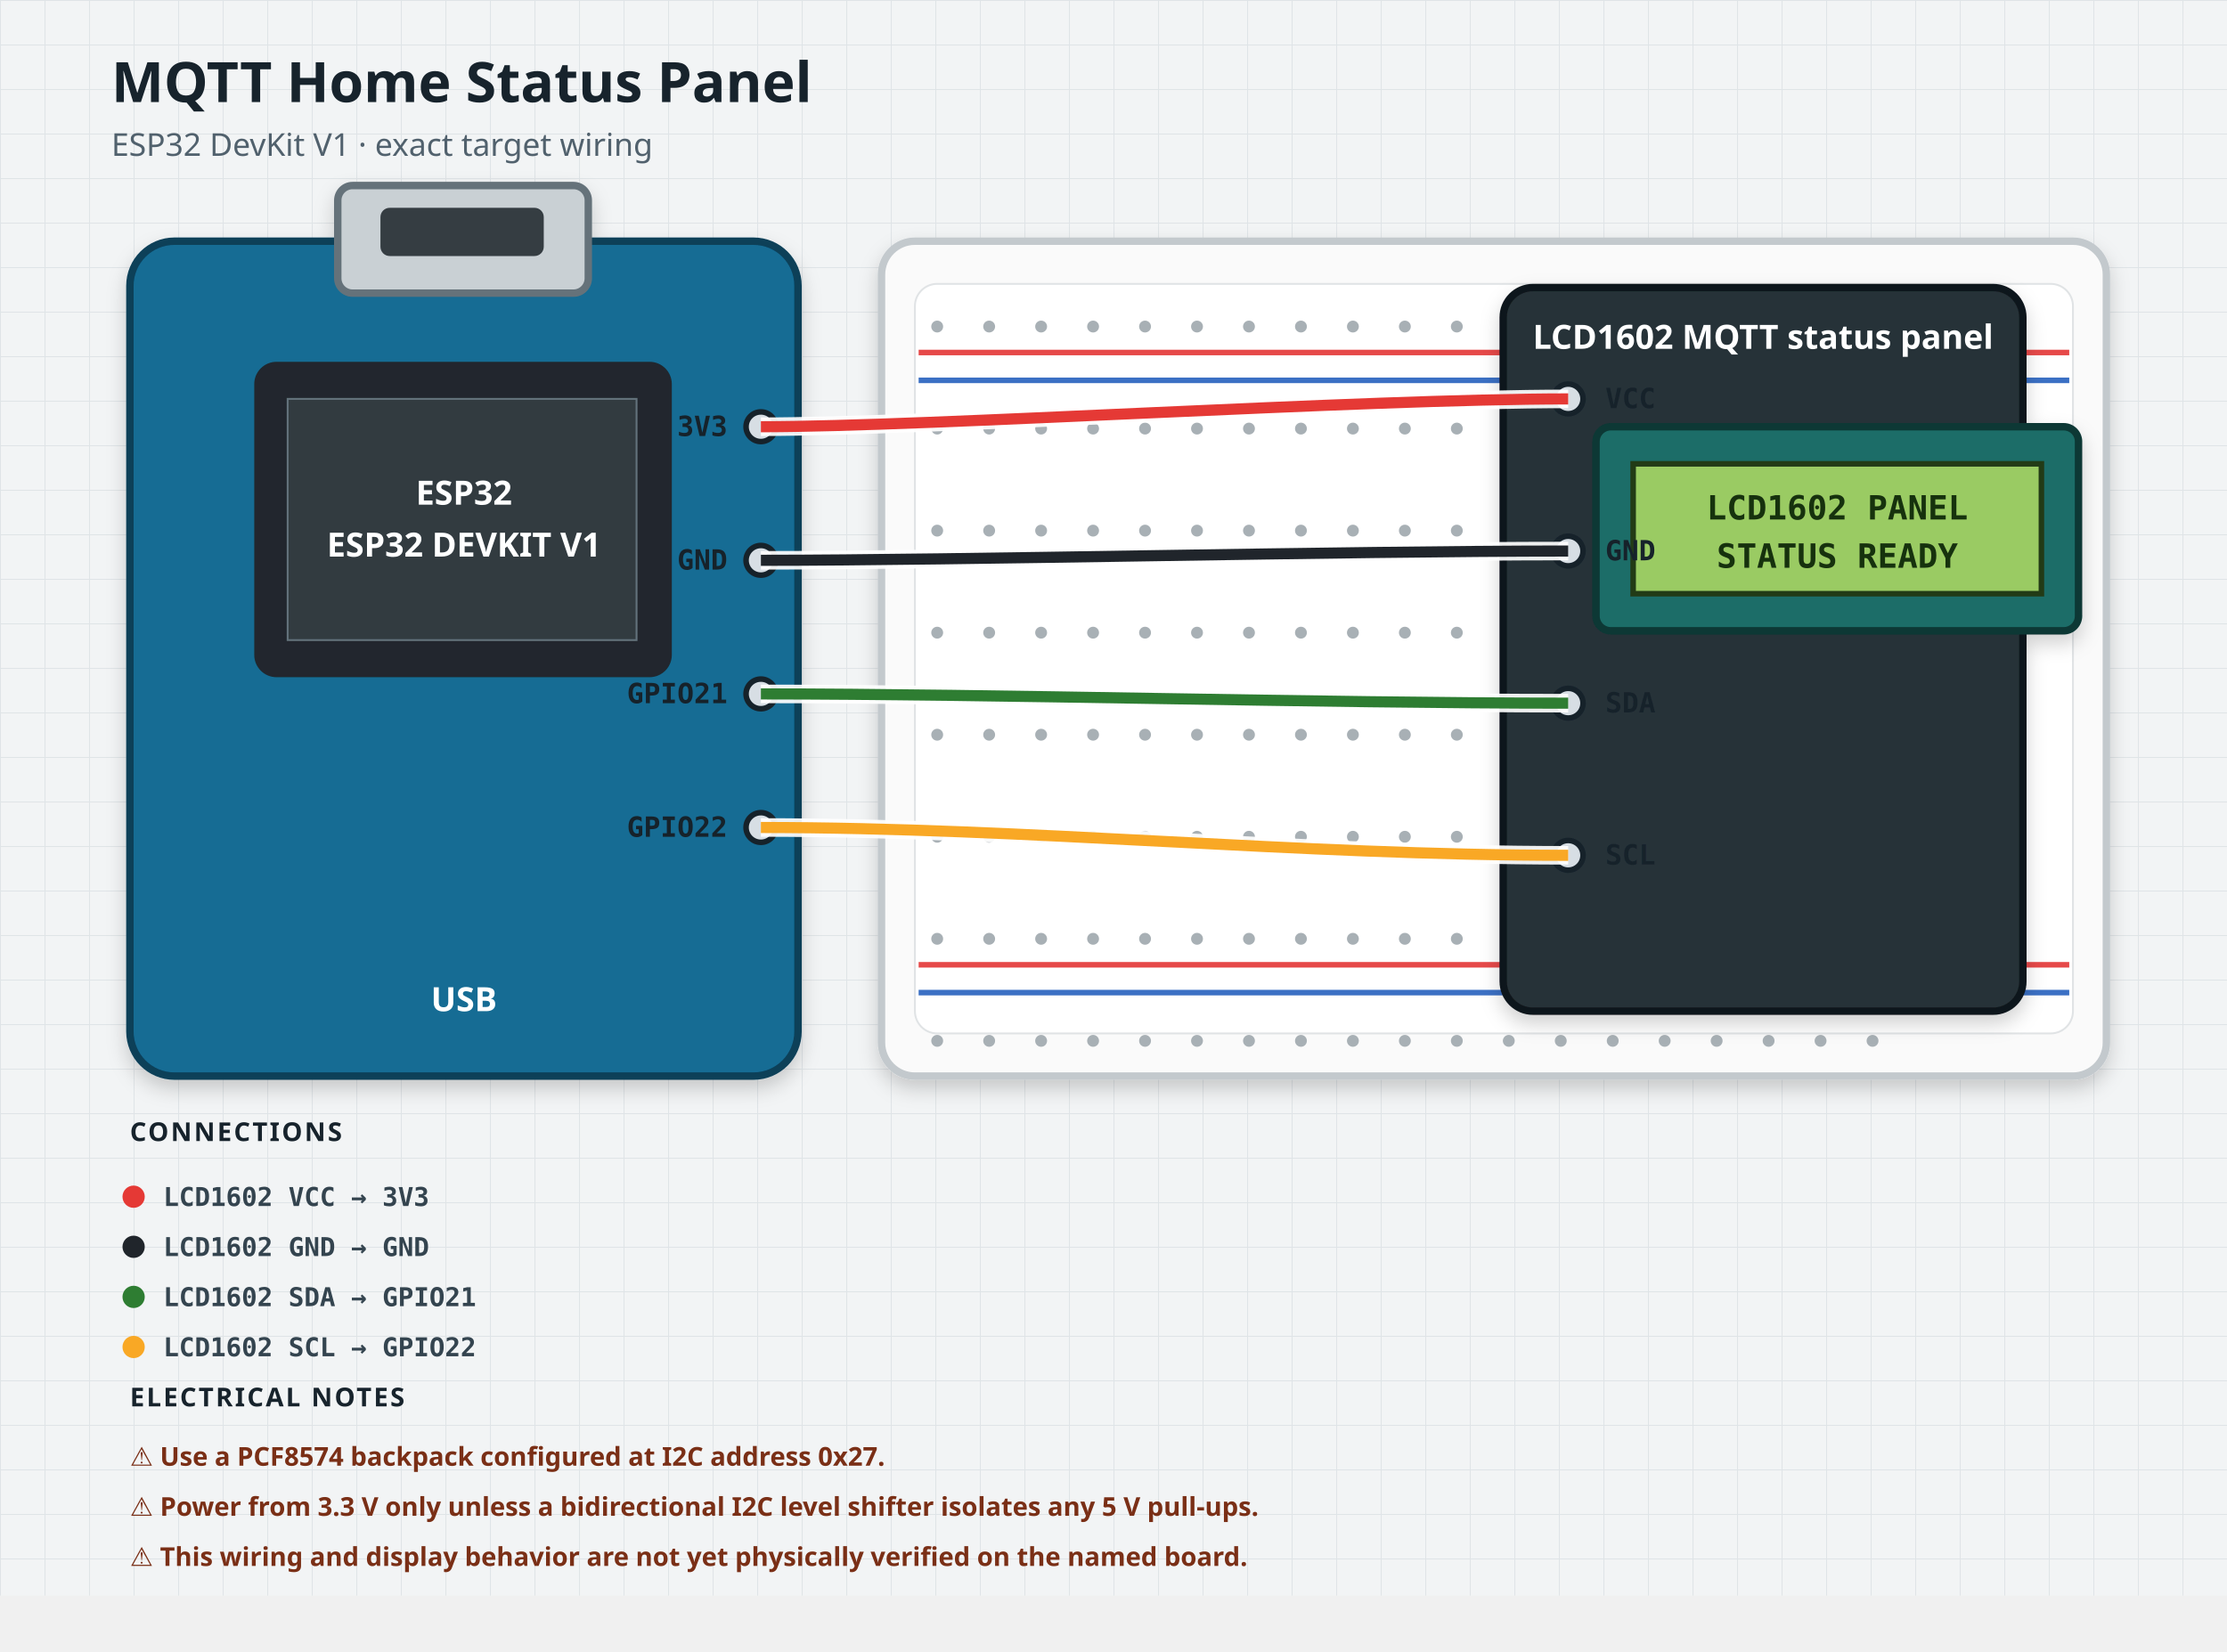
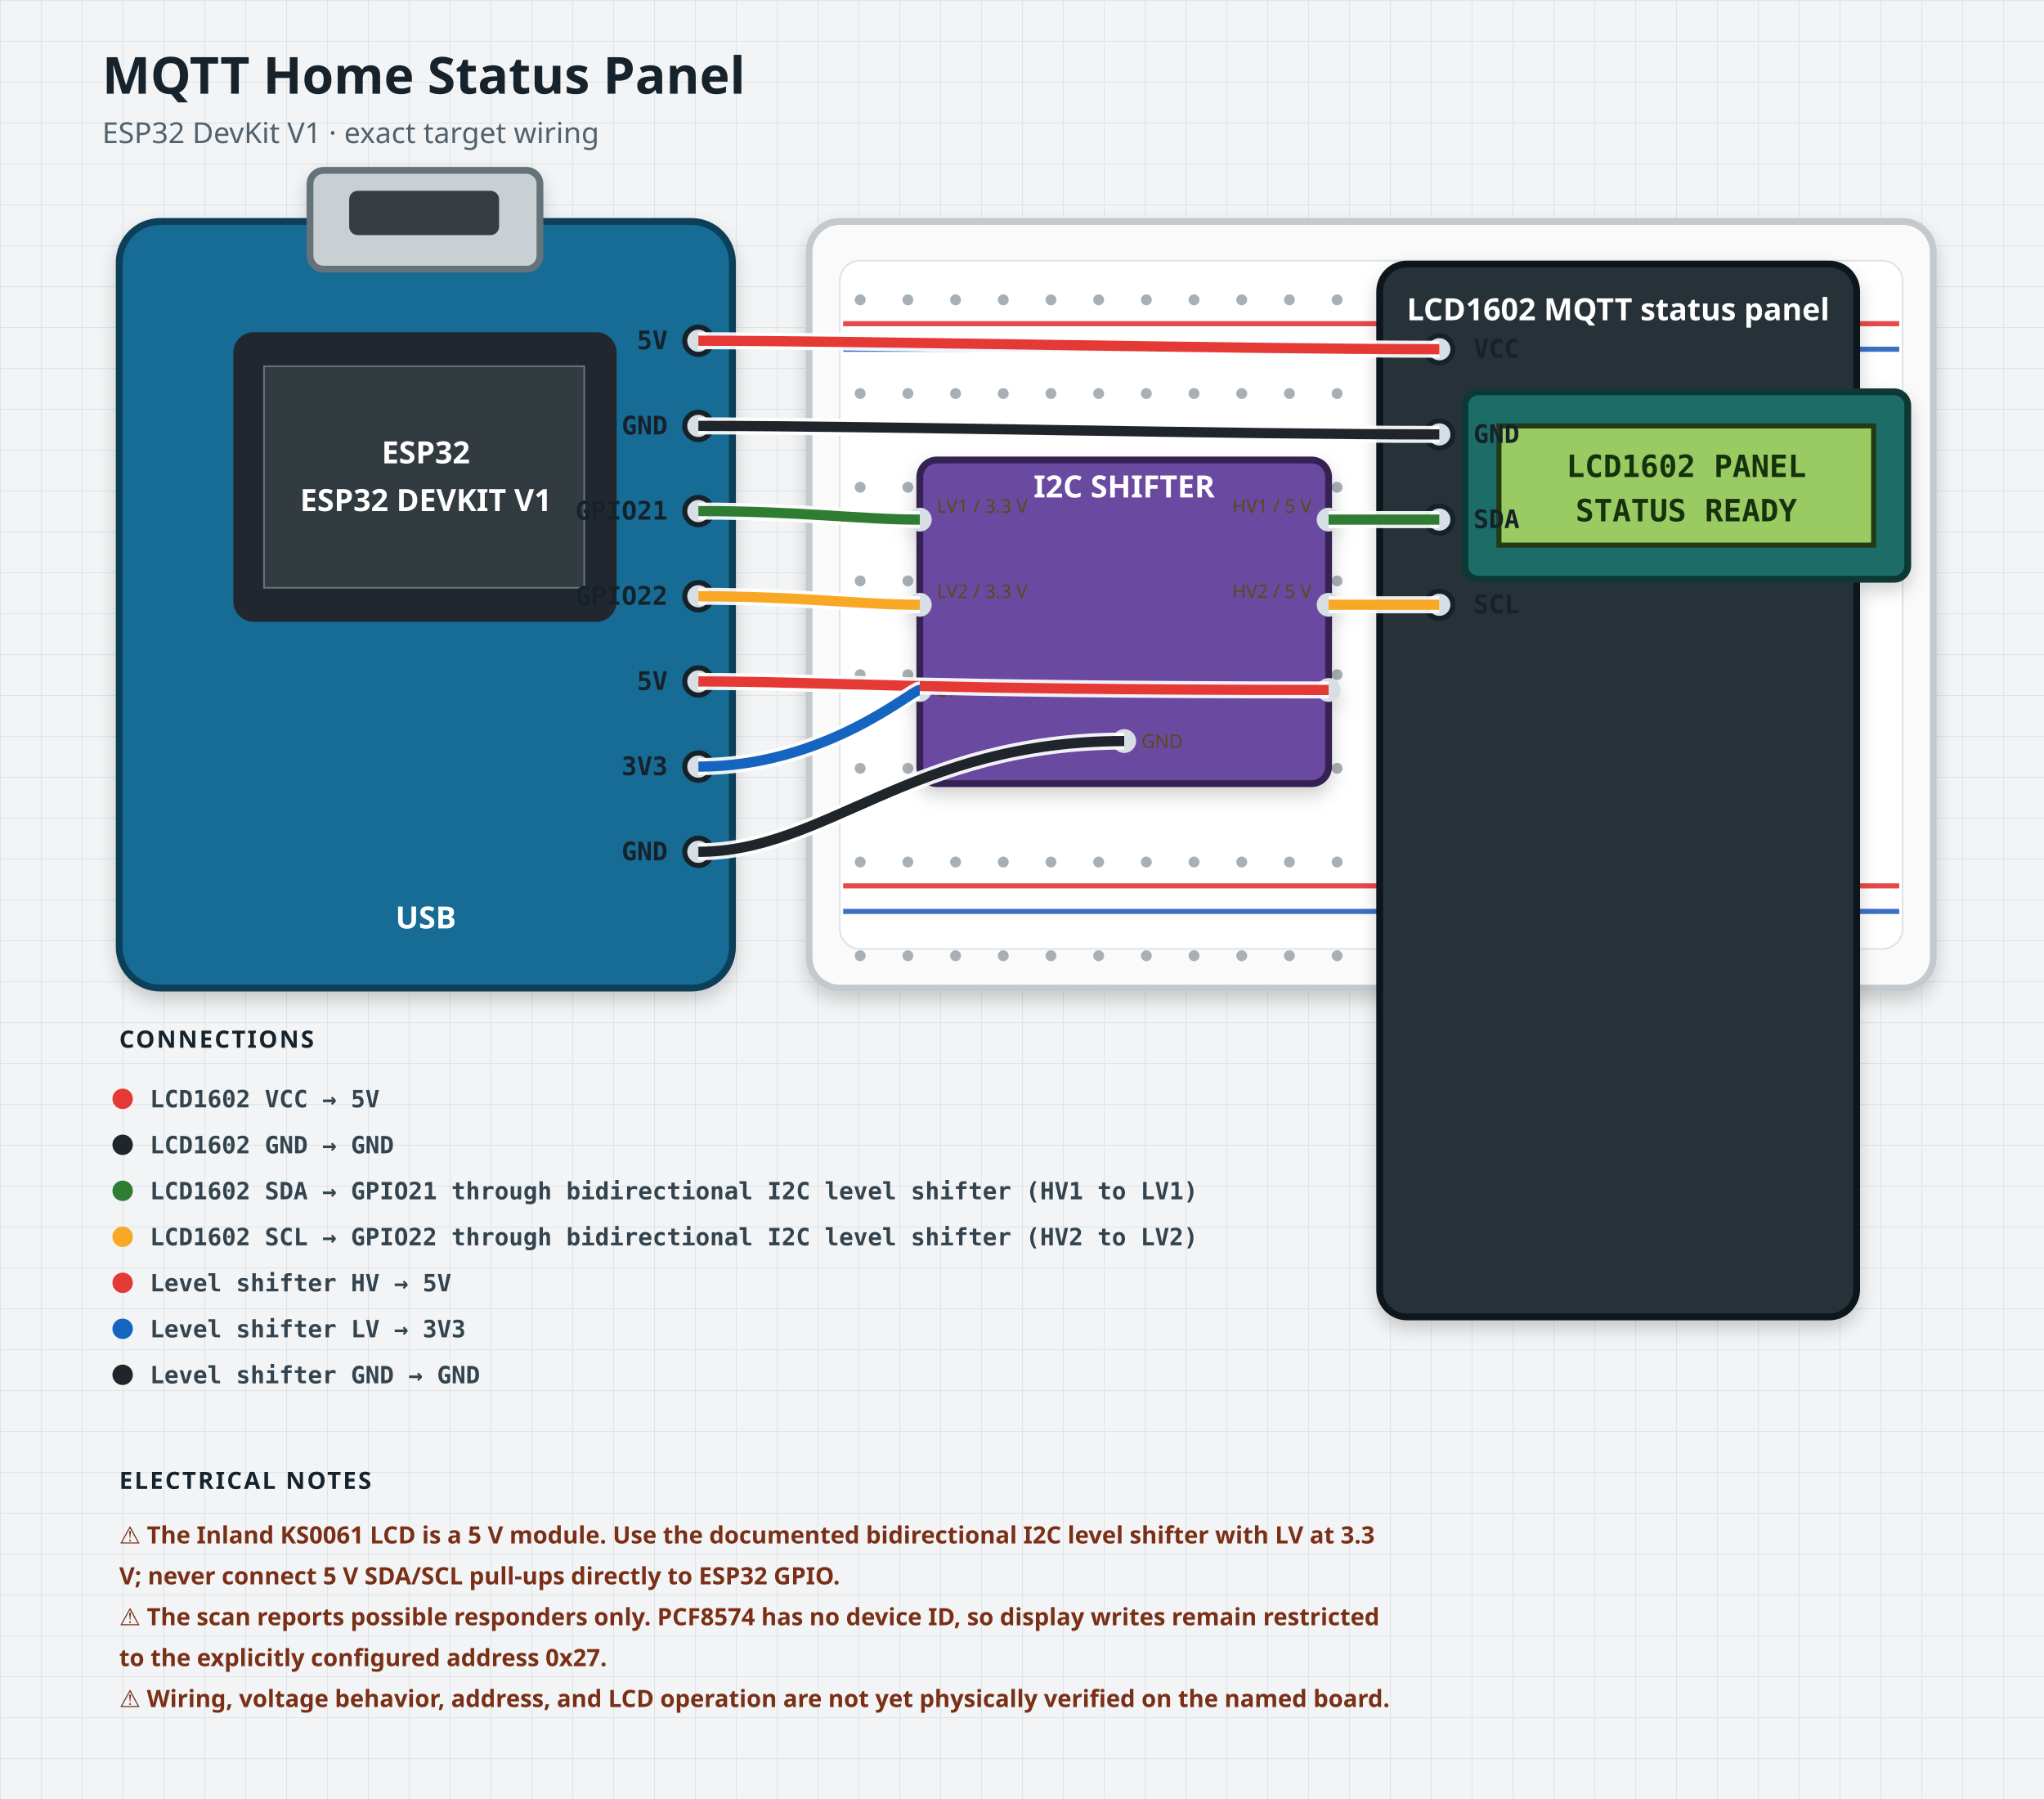
- <svg xmlns="http://www.w3.org/2000/svg" viewBox="0 0 1200 890" role="img" aria-labelledby="title desc">
+ <svg xmlns="http://www.w3.org/2000/svg" viewBox="0 0 1200 1056" role="img" aria-labelledby="title desc">
  <style>.heading{font:700 30px system-ui;fill:#17232c}.sub{font:500 17px system-ui;fill:#51616d}.board{font:700 18px system-ui;fill:white}.pin{font:700 15px ui-monospace,monospace;fill:#17232c}.section{font:700 14px system-ui;fill:#17232c;letter-spacing:.08em}.connection{font:600 14px ui-monospace,monospace;fill:#34444f}.warning{font:650 14px system-ui;fill:#7a2f16}.resistor{font:700 12px ui-monospace,monospace;fill:#5d4a18}.tiny{font:11px system-ui;fill:#5d4a18}</style>
  <defs>
    <pattern id="grid" width="24" height="24" patternUnits="userSpaceOnUse">
      <path d="M24 0H0V24" fill="none" stroke="#dfe4e7" stroke-width="1" />
    </pattern>
    <filter id="shadow">
      <feDropShadow dx="0" dy="5" stdDeviation="5" flood-opacity=".18" />
    </filter>
  </defs>
-   <rect width="1200" height="860" fill="#f2f4f5" />
-   <rect width="1200" height="860" fill="url(#grid)" />
+   <rect width="1200" height="1056" fill="#f2f4f5" />
+   <rect width="1200" height="1056" fill="url(#grid)" />
  <text x="60" y="55" class="heading">MQTT Home Status Panel</text>
  <text x="60" y="84" class="sub">ESP32 DevKit V1 · exact target wiring</text>
  <g filter="url(#shadow)">
    <rect x="70" y="130" width="360" height="450" rx="24" fill="#146c94" stroke="#0b3f59" stroke-width="4" />
    <rect x="182" y="100" width="135" height="58" rx="8" fill="#c9d0d4" stroke="#65727a" stroke-width="4" />
    <rect x="205" y="112" width="88" height="26" rx="5" fill="#343c42" />
    <rect x="137" y="195" width="225" height="170" rx="12" fill="#20282e" />
    <path d="M155 215h188v130H155z" fill="#303a41" stroke="#64727b" />
    <text x="250" y="272" text-anchor="middle" class="board">ESP32</text>
    <text x="250" y="300" text-anchor="middle" class="board">ESP32 DEVKIT V1</text>
    <text x="250" y="545" text-anchor="middle" class="board">USB</text>
-     <circle cx="410" cy="230" r="8" fill="#d7dee4" stroke="#17232c" stroke-width="3" />
-     <text x="392" y="235" text-anchor="end" class="pin">3V3</text>
-     <circle cx="410" cy="302" r="8" fill="#d7dee4" stroke="#17232c" stroke-width="3" />
-     <text x="392" y="307" text-anchor="end" class="pin">GND</text>
-     <circle cx="410" cy="374" r="8" fill="#d7dee4" stroke="#17232c" stroke-width="3" />
-     <text x="392" y="379" text-anchor="end" class="pin">GPIO21</text>
-     <circle cx="410" cy="446" r="8" fill="#d7dee4" stroke="#17232c" stroke-width="3" />
-     <text x="392" y="451" text-anchor="end" class="pin">GPIO22</text>
+     <circle cx="410" cy="200" r="8" fill="#d7dee4" stroke="#17232c" stroke-width="3" />
+     <text x="392" y="205" text-anchor="end" class="pin">5V</text>
+     <circle cx="410" cy="250" r="8" fill="#d7dee4" stroke="#17232c" stroke-width="3" />
+     <text x="392" y="255" text-anchor="end" class="pin">GND</text>
+     <circle cx="410" cy="300" r="8" fill="#d7dee4" stroke="#17232c" stroke-width="3" />
+     <text x="392" y="305" text-anchor="end" class="pin">GPIO21</text>
+     <circle cx="410" cy="350" r="8" fill="#d7dee4" stroke="#17232c" stroke-width="3" />
+     <text x="392" y="355" text-anchor="end" class="pin">GPIO22</text>
+     <circle cx="410" cy="400" r="8" fill="#d7dee4" stroke="#17232c" stroke-width="3" />
+     <text x="392" y="405" text-anchor="end" class="pin">5V</text>
+     <circle cx="410" cy="450" r="8" fill="#d7dee4" stroke="#17232c" stroke-width="3" />
+     <text x="392" y="455" text-anchor="end" class="pin">3V3</text>
+     <circle cx="410" cy="500" r="8" fill="#d7dee4" stroke="#17232c" stroke-width="3" />
+     <text x="392" y="505" text-anchor="end" class="pin">GND</text>
  </g>
  <g filter="url(#shadow)">
    <rect x="475" y="130" width="660" height="450" rx="18" fill="#fafafa" stroke="#c3c9cd" stroke-width="4" />
    <rect x="493" y="153" width="624" height="404" rx="12" fill="#fff" stroke="#e0e3e5" />
    <circle cx="505" cy="176" r="3.2" fill="#a8b0b5" />
    <circle cx="533" cy="176" r="3.2" fill="#a8b0b5" />
    <circle cx="561" cy="176" r="3.2" fill="#a8b0b5" />
    <circle cx="589" cy="176" r="3.2" fill="#a8b0b5" />
    <circle cx="617" cy="176" r="3.2" fill="#a8b0b5" />
    <circle cx="645" cy="176" r="3.2" fill="#a8b0b5" />
    <circle cx="673" cy="176" r="3.2" fill="#a8b0b5" />
    <circle cx="701" cy="176" r="3.2" fill="#a8b0b5" />
    <circle cx="729" cy="176" r="3.2" fill="#a8b0b5" />
    <circle cx="757" cy="176" r="3.2" fill="#a8b0b5" />
    <circle cx="785" cy="176" r="3.2" fill="#a8b0b5" />
    <circle cx="813" cy="176" r="3.2" fill="#a8b0b5" />
    <circle cx="841" cy="176" r="3.2" fill="#a8b0b5" />
    <circle cx="869" cy="176" r="3.2" fill="#a8b0b5" />
    <circle cx="897" cy="176" r="3.2" fill="#a8b0b5" />
    <circle cx="925" cy="176" r="3.2" fill="#a8b0b5" />
    <circle cx="953" cy="176" r="3.2" fill="#a8b0b5" />
    <circle cx="981" cy="176" r="3.2" fill="#a8b0b5" />
    <circle cx="1009" cy="176" r="3.2" fill="#a8b0b5" />
    <circle cx="505" cy="231" r="3.2" fill="#a8b0b5" />
    <circle cx="533" cy="231" r="3.2" fill="#a8b0b5" />
    <circle cx="561" cy="231" r="3.2" fill="#a8b0b5" />
    <circle cx="589" cy="231" r="3.2" fill="#a8b0b5" />
    <circle cx="617" cy="231" r="3.2" fill="#a8b0b5" />
    <circle cx="645" cy="231" r="3.2" fill="#a8b0b5" />
    <circle cx="673" cy="231" r="3.2" fill="#a8b0b5" />
    <circle cx="701" cy="231" r="3.2" fill="#a8b0b5" />
    <circle cx="729" cy="231" r="3.2" fill="#a8b0b5" />
    <circle cx="757" cy="231" r="3.2" fill="#a8b0b5" />
    <circle cx="785" cy="231" r="3.2" fill="#a8b0b5" />
    <circle cx="813" cy="231" r="3.2" fill="#a8b0b5" />
    <circle cx="841" cy="231" r="3.2" fill="#a8b0b5" />
    <circle cx="869" cy="231" r="3.2" fill="#a8b0b5" />
    <circle cx="897" cy="231" r="3.2" fill="#a8b0b5" />
    <circle cx="925" cy="231" r="3.2" fill="#a8b0b5" />
    <circle cx="953" cy="231" r="3.2" fill="#a8b0b5" />
    <circle cx="981" cy="231" r="3.2" fill="#a8b0b5" />
    <circle cx="1009" cy="231" r="3.2" fill="#a8b0b5" />
    <circle cx="505" cy="286" r="3.2" fill="#a8b0b5" />
    <circle cx="533" cy="286" r="3.2" fill="#a8b0b5" />
    <circle cx="561" cy="286" r="3.2" fill="#a8b0b5" />
    <circle cx="589" cy="286" r="3.2" fill="#a8b0b5" />
    <circle cx="617" cy="286" r="3.2" fill="#a8b0b5" />
    <circle cx="645" cy="286" r="3.2" fill="#a8b0b5" />
    <circle cx="673" cy="286" r="3.2" fill="#a8b0b5" />
    <circle cx="701" cy="286" r="3.2" fill="#a8b0b5" />
    <circle cx="729" cy="286" r="3.2" fill="#a8b0b5" />
    <circle cx="757" cy="286" r="3.2" fill="#a8b0b5" />
    <circle cx="785" cy="286" r="3.2" fill="#a8b0b5" />
    <circle cx="813" cy="286" r="3.2" fill="#a8b0b5" />
    <circle cx="841" cy="286" r="3.2" fill="#a8b0b5" />
    <circle cx="869" cy="286" r="3.2" fill="#a8b0b5" />
    <circle cx="897" cy="286" r="3.2" fill="#a8b0b5" />
    <circle cx="925" cy="286" r="3.2" fill="#a8b0b5" />
    <circle cx="953" cy="286" r="3.2" fill="#a8b0b5" />
    <circle cx="981" cy="286" r="3.2" fill="#a8b0b5" />
    <circle cx="1009" cy="286" r="3.2" fill="#a8b0b5" />
    <circle cx="505" cy="341" r="3.2" fill="#a8b0b5" />
    <circle cx="533" cy="341" r="3.2" fill="#a8b0b5" />
    <circle cx="561" cy="341" r="3.2" fill="#a8b0b5" />
    <circle cx="589" cy="341" r="3.2" fill="#a8b0b5" />
    <circle cx="617" cy="341" r="3.2" fill="#a8b0b5" />
    <circle cx="645" cy="341" r="3.2" fill="#a8b0b5" />
    <circle cx="673" cy="341" r="3.2" fill="#a8b0b5" />
    <circle cx="701" cy="341" r="3.2" fill="#a8b0b5" />
    <circle cx="729" cy="341" r="3.2" fill="#a8b0b5" />
    <circle cx="757" cy="341" r="3.2" fill="#a8b0b5" />
    <circle cx="785" cy="341" r="3.2" fill="#a8b0b5" />
    <circle cx="813" cy="341" r="3.2" fill="#a8b0b5" />
    <circle cx="841" cy="341" r="3.2" fill="#a8b0b5" />
    <circle cx="869" cy="341" r="3.2" fill="#a8b0b5" />
    <circle cx="897" cy="341" r="3.2" fill="#a8b0b5" />
    <circle cx="925" cy="341" r="3.2" fill="#a8b0b5" />
    <circle cx="953" cy="341" r="3.2" fill="#a8b0b5" />
    <circle cx="981" cy="341" r="3.2" fill="#a8b0b5" />
    <circle cx="1009" cy="341" r="3.2" fill="#a8b0b5" />
    <circle cx="505" cy="396" r="3.2" fill="#a8b0b5" />
    <circle cx="533" cy="396" r="3.2" fill="#a8b0b5" />
    <circle cx="561" cy="396" r="3.2" fill="#a8b0b5" />
    <circle cx="589" cy="396" r="3.2" fill="#a8b0b5" />
    <circle cx="617" cy="396" r="3.2" fill="#a8b0b5" />
    <circle cx="645" cy="396" r="3.2" fill="#a8b0b5" />
    <circle cx="673" cy="396" r="3.2" fill="#a8b0b5" />
    <circle cx="701" cy="396" r="3.2" fill="#a8b0b5" />
    <circle cx="729" cy="396" r="3.2" fill="#a8b0b5" />
    <circle cx="757" cy="396" r="3.2" fill="#a8b0b5" />
    <circle cx="785" cy="396" r="3.2" fill="#a8b0b5" />
    <circle cx="813" cy="396" r="3.2" fill="#a8b0b5" />
    <circle cx="841" cy="396" r="3.2" fill="#a8b0b5" />
    <circle cx="869" cy="396" r="3.2" fill="#a8b0b5" />
    <circle cx="897" cy="396" r="3.2" fill="#a8b0b5" />
    <circle cx="925" cy="396" r="3.2" fill="#a8b0b5" />
    <circle cx="953" cy="396" r="3.2" fill="#a8b0b5" />
    <circle cx="981" cy="396" r="3.2" fill="#a8b0b5" />
    <circle cx="1009" cy="396" r="3.2" fill="#a8b0b5" />
    <circle cx="505" cy="451" r="3.2" fill="#a8b0b5" />
    <circle cx="533" cy="451" r="3.2" fill="#a8b0b5" />
    <circle cx="561" cy="451" r="3.2" fill="#a8b0b5" />
    <circle cx="589" cy="451" r="3.2" fill="#a8b0b5" />
    <circle cx="617" cy="451" r="3.2" fill="#a8b0b5" />
    <circle cx="645" cy="451" r="3.2" fill="#a8b0b5" />
    <circle cx="673" cy="451" r="3.2" fill="#a8b0b5" />
    <circle cx="701" cy="451" r="3.2" fill="#a8b0b5" />
    <circle cx="729" cy="451" r="3.2" fill="#a8b0b5" />
    <circle cx="757" cy="451" r="3.2" fill="#a8b0b5" />
    <circle cx="785" cy="451" r="3.2" fill="#a8b0b5" />
    <circle cx="813" cy="451" r="3.2" fill="#a8b0b5" />
    <circle cx="841" cy="451" r="3.2" fill="#a8b0b5" />
    <circle cx="869" cy="451" r="3.2" fill="#a8b0b5" />
    <circle cx="897" cy="451" r="3.2" fill="#a8b0b5" />
    <circle cx="925" cy="451" r="3.2" fill="#a8b0b5" />
    <circle cx="953" cy="451" r="3.2" fill="#a8b0b5" />
    <circle cx="981" cy="451" r="3.2" fill="#a8b0b5" />
    <circle cx="1009" cy="451" r="3.2" fill="#a8b0b5" />
    <circle cx="505" cy="506" r="3.2" fill="#a8b0b5" />
    <circle cx="533" cy="506" r="3.2" fill="#a8b0b5" />
    <circle cx="561" cy="506" r="3.2" fill="#a8b0b5" />
    <circle cx="589" cy="506" r="3.2" fill="#a8b0b5" />
    <circle cx="617" cy="506" r="3.2" fill="#a8b0b5" />
    <circle cx="645" cy="506" r="3.2" fill="#a8b0b5" />
    <circle cx="673" cy="506" r="3.2" fill="#a8b0b5" />
    <circle cx="701" cy="506" r="3.2" fill="#a8b0b5" />
    <circle cx="729" cy="506" r="3.2" fill="#a8b0b5" />
    <circle cx="757" cy="506" r="3.2" fill="#a8b0b5" />
    <circle cx="785" cy="506" r="3.2" fill="#a8b0b5" />
    <circle cx="813" cy="506" r="3.2" fill="#a8b0b5" />
    <circle cx="841" cy="506" r="3.2" fill="#a8b0b5" />
    <circle cx="869" cy="506" r="3.2" fill="#a8b0b5" />
    <circle cx="897" cy="506" r="3.2" fill="#a8b0b5" />
    <circle cx="925" cy="506" r="3.2" fill="#a8b0b5" />
    <circle cx="953" cy="506" r="3.2" fill="#a8b0b5" />
    <circle cx="981" cy="506" r="3.2" fill="#a8b0b5" />
    <circle cx="1009" cy="506" r="3.2" fill="#a8b0b5" />
    <circle cx="505" cy="561" r="3.2" fill="#a8b0b5" />
    <circle cx="533" cy="561" r="3.2" fill="#a8b0b5" />
    <circle cx="561" cy="561" r="3.2" fill="#a8b0b5" />
    <circle cx="589" cy="561" r="3.2" fill="#a8b0b5" />
    <circle cx="617" cy="561" r="3.2" fill="#a8b0b5" />
    <circle cx="645" cy="561" r="3.2" fill="#a8b0b5" />
    <circle cx="673" cy="561" r="3.2" fill="#a8b0b5" />
    <circle cx="701" cy="561" r="3.2" fill="#a8b0b5" />
    <circle cx="729" cy="561" r="3.2" fill="#a8b0b5" />
    <circle cx="757" cy="561" r="3.2" fill="#a8b0b5" />
    <circle cx="785" cy="561" r="3.2" fill="#a8b0b5" />
    <circle cx="813" cy="561" r="3.2" fill="#a8b0b5" />
    <circle cx="841" cy="561" r="3.2" fill="#a8b0b5" />
    <circle cx="869" cy="561" r="3.2" fill="#a8b0b5" />
    <circle cx="897" cy="561" r="3.2" fill="#a8b0b5" />
    <circle cx="925" cy="561" r="3.2" fill="#a8b0b5" />
    <circle cx="953" cy="561" r="3.2" fill="#a8b0b5" />
    <circle cx="981" cy="561" r="3.2" fill="#a8b0b5" />
    <circle cx="1009" cy="561" r="3.2" fill="#a8b0b5" />
    <path d="M495 190h620M495 520h620" stroke="#e64a4a" stroke-width="3" />
    <path d="M495 205h620M495 535h620" stroke="#3b70c4" stroke-width="3" />
  </g>
  <g filter="url(#shadow)">
-     <rect x="810" y="155" width="280" height="390" rx="16" fill="#263238" stroke="#11181c" stroke-width="4" />
+     <rect x="540" y="270" width="240" height="190" rx="10" fill="#6b4aa0" stroke="#362052" stroke-width="4" />
+     <text x="660" y="292" text-anchor="middle" class="board">I2C SHIFTER</text>
+     <circle cx="540" cy="305" r="7" fill="#d7dee4" />
+     <text x="550" y="301" class="tiny">LV1 / 3.3 V</text>
+     <circle cx="780" cy="305" r="7" fill="#d7dee4" />
+     <text x="770" y="301" text-anchor="end" class="tiny">HV1 / 5 V</text>
+     <circle cx="540" cy="355" r="7" fill="#d7dee4" />
+     <text x="550" y="351" class="tiny">LV2 / 3.3 V</text>
+     <circle cx="780" cy="355" r="7" fill="#d7dee4" />
+     <text x="770" y="351" text-anchor="end" class="tiny">HV2 / 5 V</text>
+     <circle cx="540" cy="405" r="7" fill="#d7dee4" />
+     <text x="550" y="409" class="tiny">LV</text>
+     <circle cx="780" cy="405" r="7" fill="#d7dee4" />
+     <text x="770" y="409" text-anchor="end" class="tiny">HV</text>
+     <circle cx="660" cy="435" r="7" fill="#d7dee4" />
+     <text x="670" y="439" class="tiny">GND</text>
+   </g>
+   <g filter="url(#shadow)">
+     <rect x="810" y="155" width="280" height="618" rx="16" fill="#263238" stroke="#11181c" stroke-width="4" />
    <text x="950" y="188" text-anchor="middle" class="board">LCD1602 MQTT status panel</text>
    <g>
      <rect x="860" y="230" width="260" height="110" rx="8" fill="#1c6d67" stroke="#0c3734" stroke-width="4" />
      <rect x="880" y="250" width="220" height="70" fill="#9acb63" stroke="#233b19" stroke-width="3" />
      <text x="990" y="280" text-anchor="middle" style="font:700 18px ui-monospace,monospace;fill:#193111">LCD1602 PANEL</text>
      <text x="990" y="306" text-anchor="middle" style="font:700 18px ui-monospace,monospace;fill:#193111">STATUS READY</text>
    </g>
-     <circle cx="845" cy="215" r="8" fill="#d7dee4" stroke="#17232c" stroke-width="3" />
-     <text x="865" y="220" class="pin">VCC</text>
-     <circle cx="845" cy="297" r="8" fill="#d7dee4" stroke="#17232c" stroke-width="3" />
-     <text x="865" y="302" class="pin">GND</text>
-     <circle cx="845" cy="379" r="8" fill="#d7dee4" stroke="#17232c" stroke-width="3" />
-     <text x="865" y="384" class="pin">SDA</text>
-     <circle cx="845" cy="461" r="8" fill="#d7dee4" stroke="#17232c" stroke-width="3" />
-     <text x="865" y="466" class="pin">SCL</text>
-   </g>
-   <path d="M410 230 C 500 230, 735 215, 845 215" fill="none" stroke="#fff" stroke-width="10" opacity=".92" />
-   <path d="M410 230 C 500 230, 735 215, 845 215" fill="none" stroke="#e53935" stroke-width="6" />
-   <path d="M410 302 C 518 302, 723 297, 845 297" fill="none" stroke="#fff" stroke-width="10" opacity=".92" />
-   <path d="M410 302 C 518 302, 723 297, 845 297" fill="none" stroke="#20252b" stroke-width="6" />
-   <path d="M410 374 C 536 374, 711 379, 845 379" fill="none" stroke="#fff" stroke-width="10" opacity=".92" />
-   <path d="M410 374 C 536 374, 711 379, 845 379" fill="none" stroke="#2e7d32" stroke-width="6" />
-   <path d="M410 446 C 554 446, 699 461, 845 461" fill="none" stroke="#fff" stroke-width="10" opacity=".92" />
-   <path d="M410 446 C 554 446, 699 461, 845 461" fill="none" stroke="#f9a825" stroke-width="6" />
+     <circle cx="845" cy="205" r="8" fill="#d7dee4" stroke="#17232c" stroke-width="3" />
+     <text x="865" y="210" class="pin">VCC</text>
+     <circle cx="845" cy="255" r="8" fill="#d7dee4" stroke="#17232c" stroke-width="3" />
+     <text x="865" y="260" class="pin">GND</text>
+     <circle cx="845" cy="305" r="8" fill="#d7dee4" stroke="#17232c" stroke-width="3" />
+     <text x="865" y="310" class="pin">SDA</text>
+     <circle cx="845" cy="355" r="8" fill="#d7dee4" stroke="#17232c" stroke-width="3" />
+     <text x="865" y="360" class="pin">SCL</text>
+   </g>
+   <path d="M410 200 C 500 200, 735 205, 845 205" fill="none" stroke="#fff" stroke-width="10" opacity=".92" />
+   <path d="M410 200 C 500 200, 735 205, 845 205" fill="none" stroke="#e53935" stroke-width="6" />
+   <path d="M410 250 C 518 250, 723 255, 845 255" fill="none" stroke="#fff" stroke-width="10" opacity=".92" />
+   <path d="M410 250 C 518 250, 723 255, 845 255" fill="none" stroke="#20252b" stroke-width="6" />
+   <path d="M410 300 C470 300, 505 305, 540 305 M780 305 C805 305, 825 305, 845 305" fill="none" stroke="#fff" stroke-width="10" opacity=".92" />
+   <path d="M410 300 C470 300, 505 305, 540 305 M780 305 C805 305, 825 305, 845 305" fill="none" stroke="#2e7d32" stroke-width="6" />
+   <path d="M410 350 C470 350, 505 355, 540 355 M780 355 C805 355, 825 355, 845 355" fill="none" stroke="#fff" stroke-width="10" opacity=".92" />
+   <path d="M410 350 C470 350, 505 355, 540 355 M780 355 C805 355, 825 355, 845 355" fill="none" stroke="#f9a825" stroke-width="6" />
+   <path d="M410 400 C485 400, 535 405, 780 405" fill="none" stroke="#fff" stroke-width="10" opacity=".92" />
+   <path d="M410 400 C485 400, 535 405, 780 405" fill="none" stroke="#e53935" stroke-width="6" />
+   <path d="M410 450 C485 450, 535 405, 540 405" fill="none" stroke="#fff" stroke-width="10" opacity=".92" />
+   <path d="M410 450 C485 450, 535 405, 540 405" fill="none" stroke="#1565c0" stroke-width="6" />
+   <path d="M410 500 C485 500, 535 435, 660 435" fill="none" stroke="#fff" stroke-width="10" opacity=".92" />
+   <path d="M410 500 C485 500, 535 435, 660 435" fill="none" stroke="#20252b" stroke-width="6" />
  <text x="70" y="615" class="section">CONNECTIONS</text>
  <circle cx="72" cy="645" r="6" fill="#e53935" />
-   <text x="88" y="650" class="connection">LCD1602 VCC → 3V3</text>
+   <text x="88" y="650" class="connection">LCD1602 VCC → 5V</text>
  <circle cx="72" cy="672" r="6" fill="#20252b" />
  <text x="88" y="677" class="connection">LCD1602 GND → GND</text>
  <circle cx="72" cy="699" r="6" fill="#2e7d32" />
-   <text x="88" y="704" class="connection">LCD1602 SDA → GPIO21</text>
+   <text x="88" y="704" class="connection">LCD1602 SDA → GPIO21 through bidirectional I2C level shifter (HV1 to LV1)</text>
  <circle cx="72" cy="726" r="6" fill="#f9a825" />
-   <text x="88" y="731" class="connection">LCD1602 SCL → GPIO22</text>
-   <text x="70" y="758" class="section">ELECTRICAL NOTES</text>
-   <text x="70" y="790" class="warning">⚠ Use a PCF8574 backpack configured at I2C address 0x27.</text>
-   <text x="70" y="817" class="warning">⚠ Power from 3.3 V only unless a bidirectional I2C level shifter isolates any 5 V pull-ups.</text>
-   <text x="70" y="844" class="warning">⚠ This wiring and display behavior are not yet physically verified on the named board.</text>
+   <text x="88" y="731" class="connection">LCD1602 SCL → GPIO22 through bidirectional I2C level shifter (HV2 to LV2)</text>
+   <circle cx="72" cy="753" r="6" fill="#e53935" />
+   <text x="88" y="758" class="connection">Level shifter HV → 5V</text>
+   <circle cx="72" cy="780" r="6" fill="#1565c0" />
+   <text x="88" y="785" class="connection">Level shifter LV → 3V3</text>
+   <circle cx="72" cy="807" r="6" fill="#20252b" />
+   <text x="88" y="812" class="connection">Level shifter GND → GND</text>
+   <text x="70" y="874" class="section">ELECTRICAL NOTES</text>
+   <text x="70" y="906" class="warning" data-full="The Inland KS0061 LCD is a 5 V module. Use the documented bidirectional I2C level shifter with LV at 3.3 V; never connect 5 V SDA/SCL pull-ups directly to ESP32 GPIO.">⚠ The Inland KS0061 LCD is a 5 V module. Use the documented bidirectional I2C level shifter with LV at 3.3</text>
+   <text x="70" y="930" class="warning" data-full="">  V; never connect 5 V SDA/SCL pull-ups directly to ESP32 GPIO.</text>
+   <text x="70" y="954" class="warning" data-full="The scan reports possible responders only. PCF8574 has no device ID, so display writes remain restricted to the explicitly configured address 0x27.">⚠ The scan reports possible responders only. PCF8574 has no device ID, so display writes remain restricted</text>
+   <text x="70" y="978" class="warning" data-full="">  to the explicitly configured address 0x27.</text>
+   <text x="70" y="1002" class="warning" data-full="Wiring, voltage behavior, address, and LCD operation are not yet physically verified on the named board.">⚠ Wiring, voltage behavior, address, and LCD operation are not yet physically verified on the named board.</text>
</svg>
